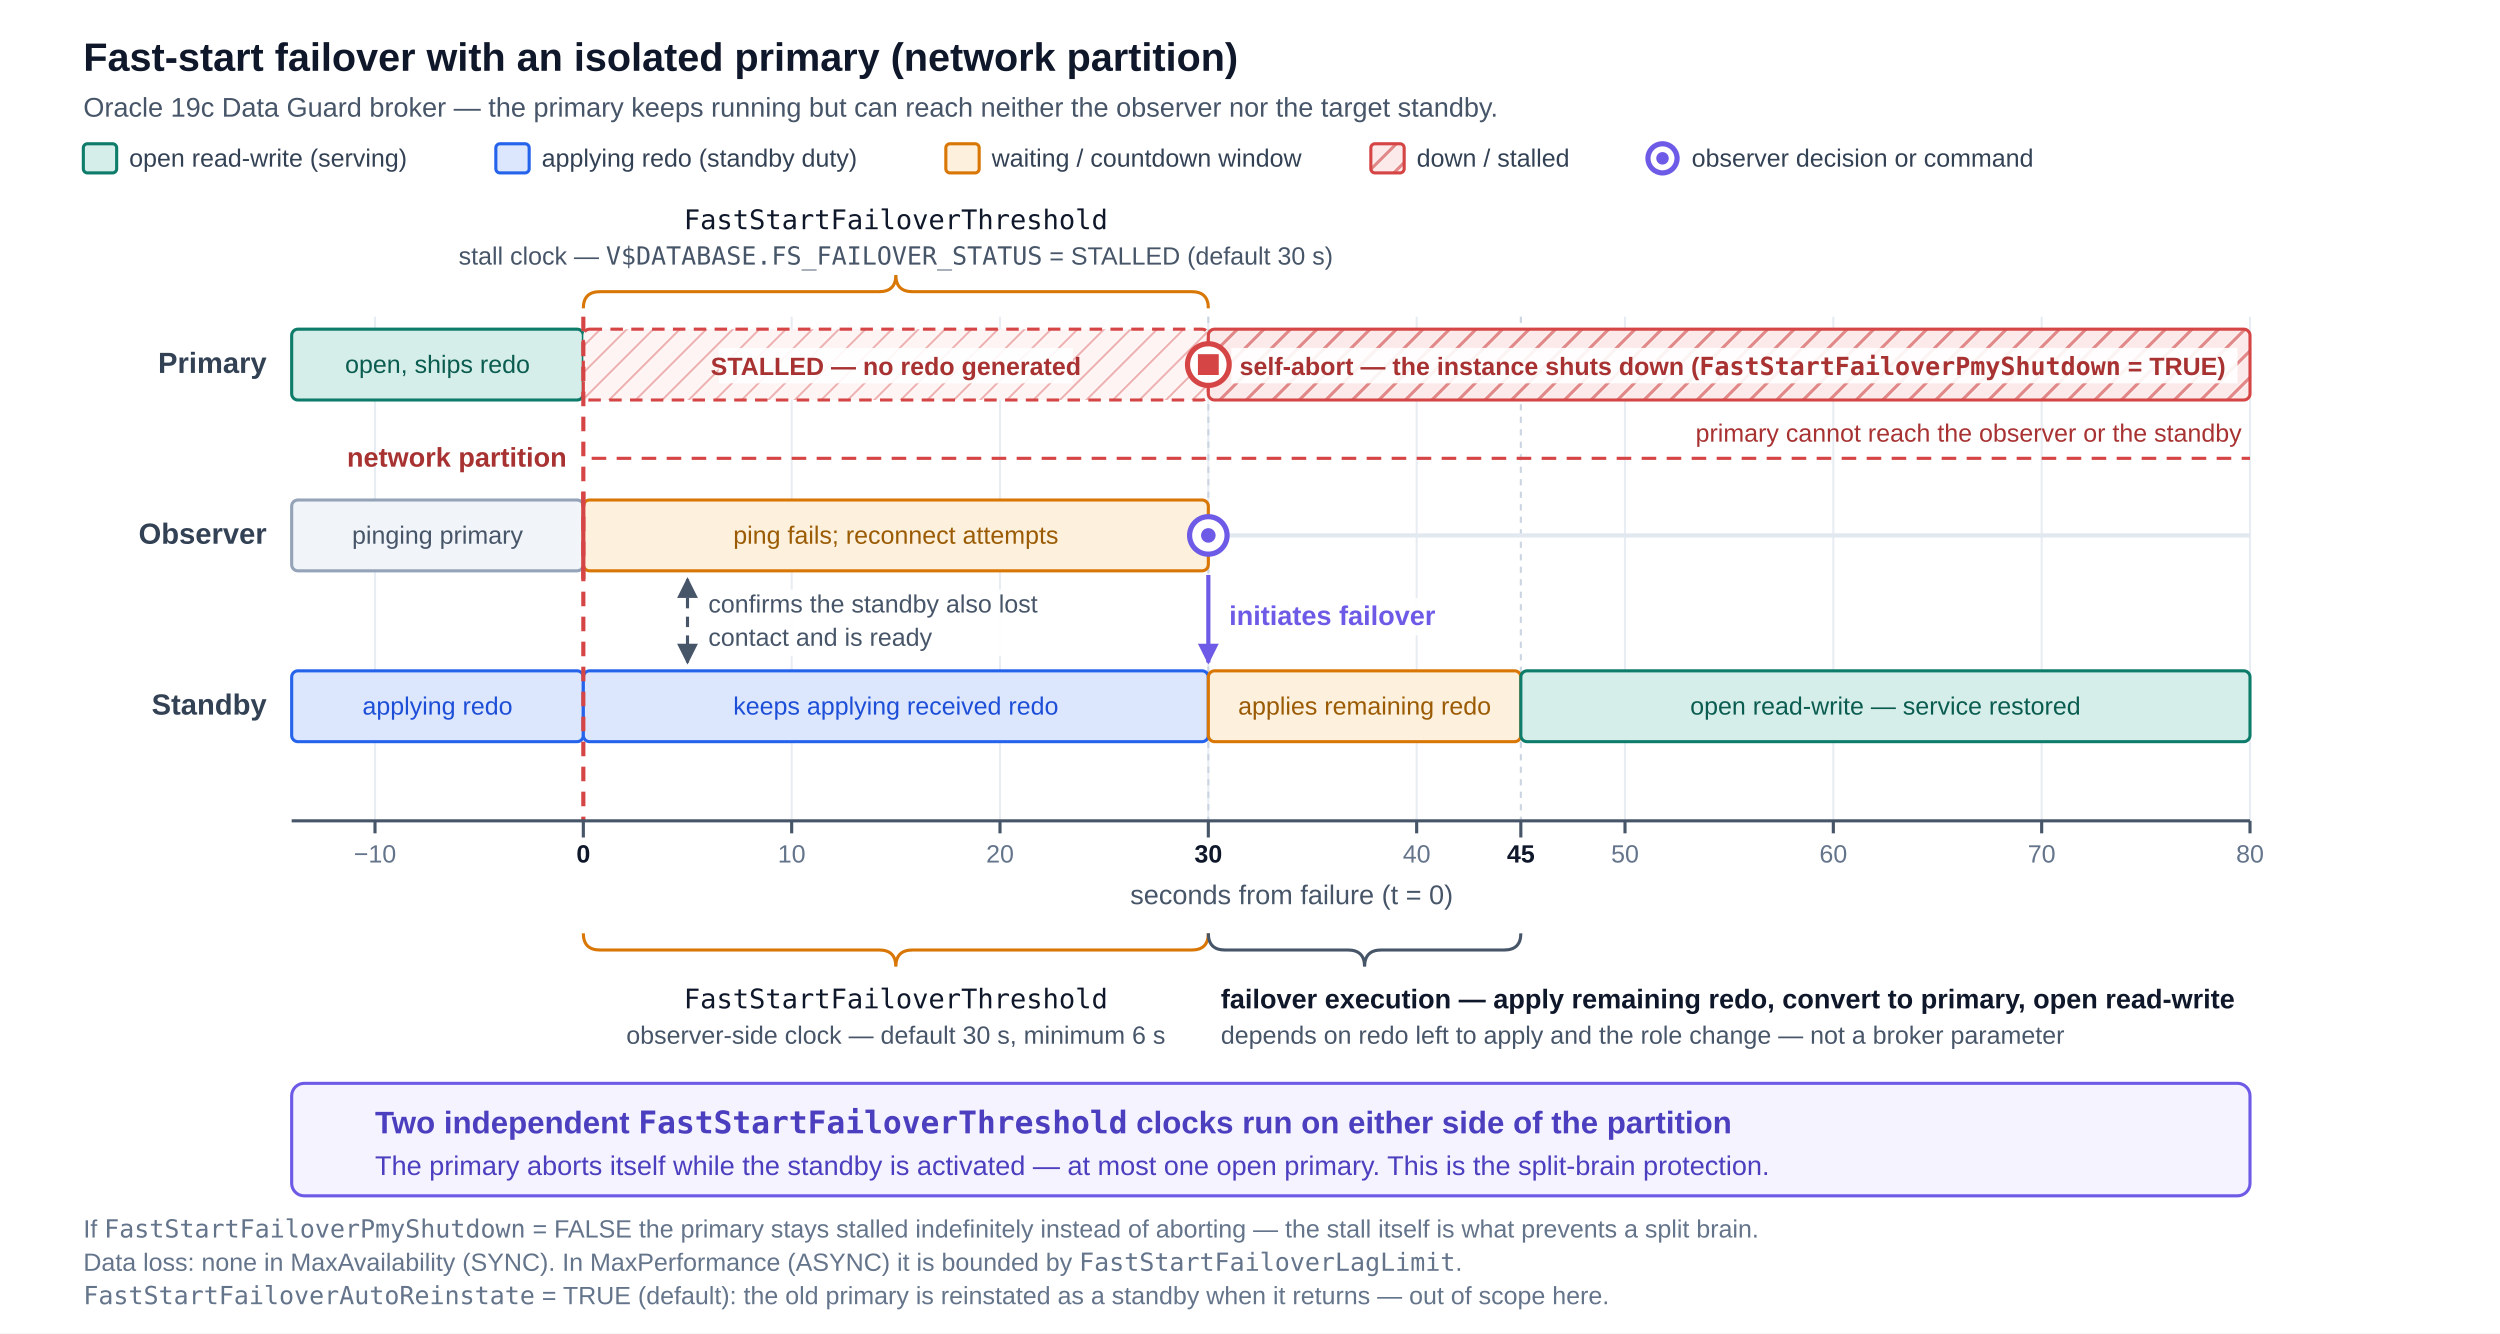
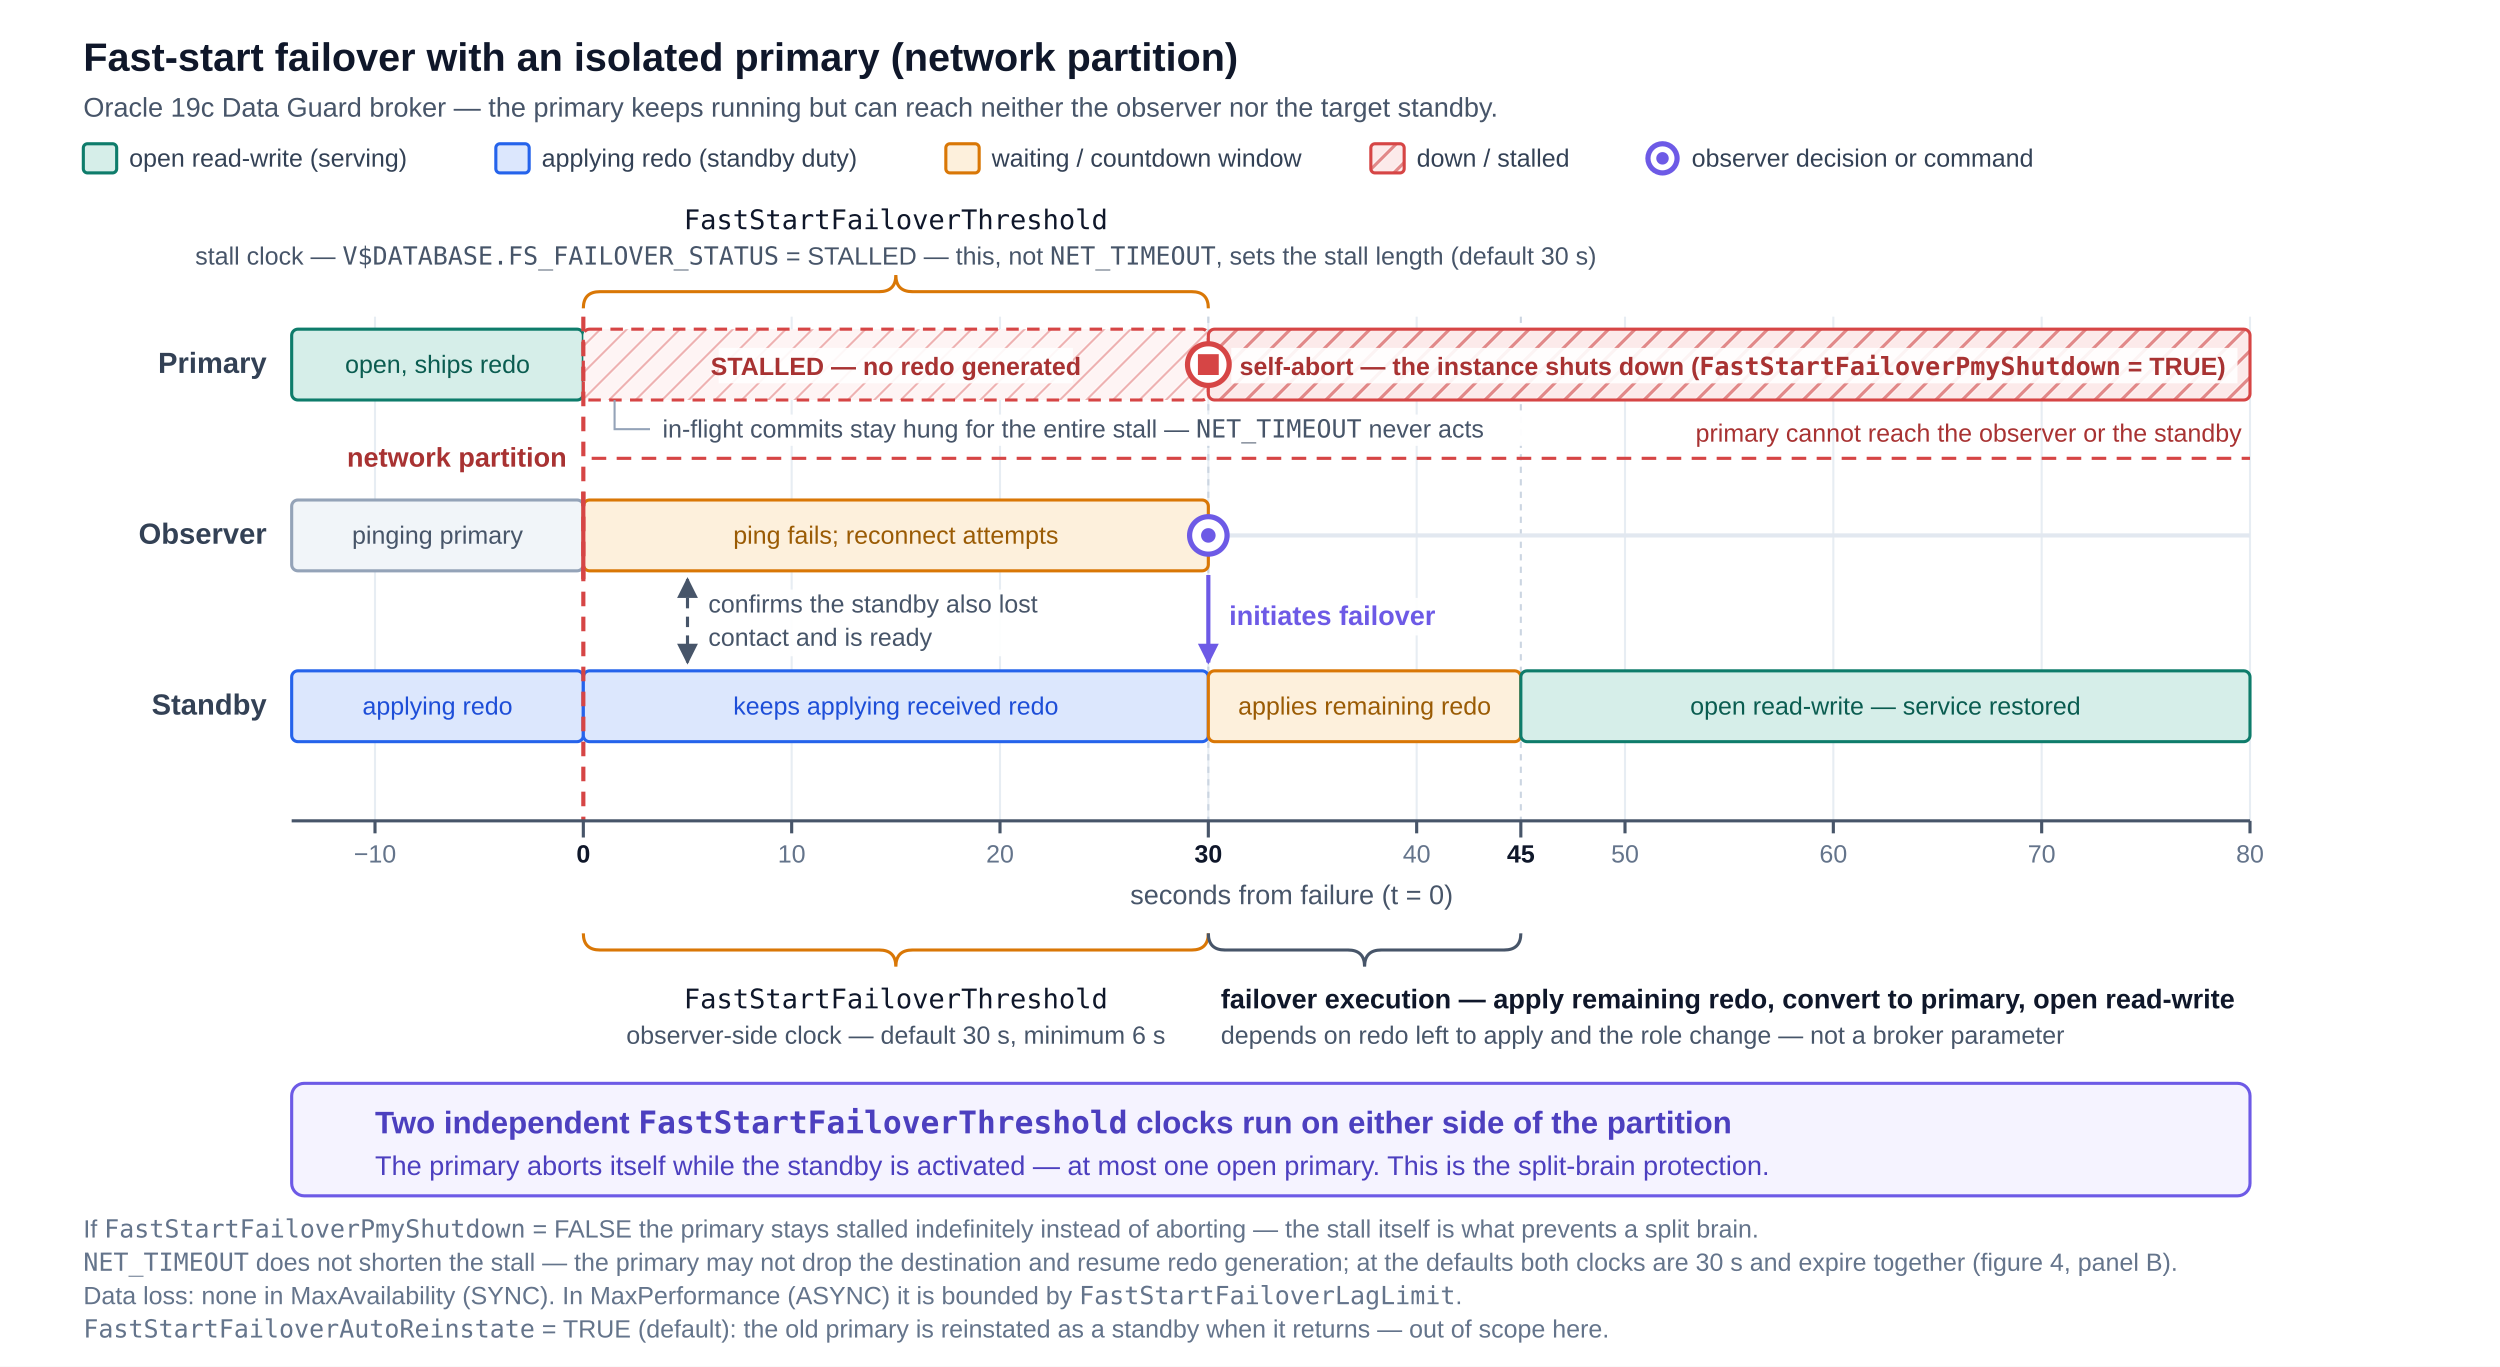
- <svg xmlns="http://www.w3.org/2000/svg" viewBox="0 0 1200 640" width="1200" height="640" role="img" aria-labelledby="ttl desc">
+ <svg xmlns="http://www.w3.org/2000/svg" viewBox="0 0 1200 656" width="1200" height="656" role="img" aria-labelledby="ttl desc">
  <defs>
    <style>
      text { font-variant-numeric: tabular-nums; font-feature-settings: "tnum"; }
      .s { font-family: Helvetica Neue, Arial, sans-serif; }
      .m { font-family: SF Mono, Menlo, Consolas, monospace; }
    </style>
    <pattern id="hatchRed" patternUnits="userSpaceOnUse" width="9" height="9" patternTransform="rotate(45)">
      <rect width="9" height="9" fill="#FCEAEA" />
      <line x1="0" y1="0" x2="0" y2="9" stroke="#E28C8C" stroke-width="3" />
    </pattern>
    <pattern id="hatchRedLight" patternUnits="userSpaceOnUse" width="9" height="9" patternTransform="rotate(45)">
      <rect width="9" height="9" fill="#FEF4F4" />
      <line x1="0" y1="0" x2="0" y2="9" stroke="#EFB6B6" stroke-width="2" />
    </pattern>
    <marker id="arrEndSlate" viewBox="0 0 10 10" refX="9" refY="5" markerUnits="userSpaceOnUse" markerWidth="10" markerHeight="10" orient="auto">
      <path d="M 0 0 L 10 5 L 0 10 z" fill="#475569" />
    </marker>
    <marker id="arrStartSlate" viewBox="0 0 10 10" refX="1" refY="5" markerUnits="userSpaceOnUse" markerWidth="10" markerHeight="10" orient="auto">
      <path d="M 10 0 L 0 5 L 10 10 z" fill="#475569" />
    </marker>
    <marker id="arrEndViolet" viewBox="0 0 10 10" refX="9" refY="5" markerUnits="userSpaceOnUse" markerWidth="10" markerHeight="10" orient="auto">
      <path d="M 0 0 L 10 5 L 0 10 z" fill="#6D5AE6" />
    </marker>
  </defs>
-   <rect x="0" y="0" width="1200" height="640" fill="#FFFFFF" />
+   <rect x="0" y="0" width="1200" height="656" fill="#FFFFFF" />
  <text class="s" x="40" y="34" font-size="19" font-weight="600" fill="#0F172A">Fast-start failover with an isolated primary (network partition)</text>
  <text class="s" x="40" y="56" font-size="13" fill="#475569">Oracle 19c Data Guard broker — the primary keeps running but can reach neither the observer nor the target standby.</text>
  <g>
    <rect x="40" y="69" width="16" height="14" rx="2" fill="#D6EEE9" stroke="#0E7C6B" stroke-width="1.5" />
    <text class="s" x="62" y="80" font-size="12" fill="#334155">open read-write (serving)</text>
    <rect x="238" y="69" width="16" height="14" rx="2" fill="#DCE7FD" stroke="#2563EB" stroke-width="1.5" />
    <text class="s" x="260" y="80" font-size="12" fill="#334155">applying redo (standby duty)</text>
    <rect x="454" y="69" width="16" height="14" rx="2" fill="#FDF0DC" stroke="#D97706" stroke-width="1.5" />
    <text class="s" x="476" y="80" font-size="12" fill="#334155">waiting / countdown window</text>
    <rect x="658" y="69" width="16" height="14" rx="2" fill="url(#hatchRed)" stroke="#D64545" stroke-width="1.5" />
    <text class="s" x="680" y="80" font-size="12" fill="#334155">down / stalled</text>
    <circle cx="798" cy="76" r="7" fill="#FFFFFF" stroke="#6D5AE6" stroke-width="2.5" />
    <circle cx="798" cy="76" r="3" fill="#6D5AE6" />
    <text class="s" x="812" y="80" font-size="12" fill="#334155">observer decision or command</text>
  </g>
  <text class="m" x="430" y="110" font-size="13" fill="#0F172A" text-anchor="middle">FastStartFailoverThreshold</text>
-   <text class="s" x="430" y="127" font-size="12" fill="#475569" text-anchor="middle">stall clock — <tspan class="m">V$DATABASE.FS_FAILOVER_STATUS</tspan> = STALLED (default 30 s)</text>
+   <text class="s" x="430" y="127" font-size="12" fill="#475569" text-anchor="middle">stall clock — <tspan class="m">V$DATABASE.FS_FAILOVER_STATUS</tspan> = STALLED — this, not <tspan class="m">NET_TIMEOUT</tspan>, sets the stall length (default 30 s)</text>
  <path d="M 280,148 Q 280,140 288,140 L 422,140 Q 430,140 430,132 Q 430,140 438,140 L 572,140 Q 580,140 580,148" fill="none" stroke="#D97706" stroke-width="1.5" />
  <g stroke="#E7EDF3" stroke-width="1">
    <line x1="180" y1="152" x2="180" y2="394" />
    <line x1="380" y1="152" x2="380" y2="394" />
    <line x1="480" y1="152" x2="480" y2="394" />
    <line x1="580" y1="152" x2="580" y2="394" />
    <line x1="680" y1="152" x2="680" y2="394" />
    <line x1="780" y1="152" x2="780" y2="394" />
    <line x1="880" y1="152" x2="880" y2="394" />
    <line x1="980" y1="152" x2="980" y2="394" />
    <line x1="1080" y1="152" x2="1080" y2="394" />
  </g>
  <g stroke="#CBD5E1" stroke-width="1" stroke-dasharray="3 3">
    <line x1="580" y1="152" x2="580" y2="394" />
    <line x1="730" y1="152" x2="730" y2="394" />
  </g>
  <line x1="284" y1="220" x2="1080" y2="220" stroke="#D64545" stroke-width="1.5" stroke-dasharray="7 5" />
  <text class="s" x="272" y="224" font-size="13" font-weight="600" fill="#A83232" text-anchor="end">network partition</text>
  <text class="s" x="1076" y="212" font-size="12" fill="#A83232" text-anchor="end">primary cannot reach the observer or the standby</text>
  <text class="s" x="128" y="179" font-size="14" font-weight="600" fill="#334155" text-anchor="end">Primary</text>
  <rect x="140" y="158" width="140" height="34" rx="3" fill="#D6EEE9" stroke="#0E7C6B" stroke-width="1.5" />
  <text class="s" x="210" y="179" font-size="12" fill="#0A5C50" text-anchor="middle">open, ships redo</text>
  <rect x="280" y="158" width="300" height="34" rx="3" fill="url(#hatchRedLight)" stroke="#D64545" stroke-width="1.5" stroke-dasharray="6 4" />
  <rect x="345" y="167" width="170" height="17" fill="#FFFFFF" opacity="0.9" />
  <text class="s" x="430" y="180" font-size="12" font-weight="600" fill="#A83232" text-anchor="middle">STALLED — no redo generated</text>
  <rect x="580" y="158" width="500" height="34" rx="3" fill="url(#hatchRed)" stroke="#D64545" stroke-width="1.5" />
  <rect x="591" y="167" width="483" height="17" fill="#FFFFFF" opacity="0.9" />
  <text class="s" x="595" y="180" font-size="12" font-weight="600" fill="#A83232">self-abort — the instance shuts down (<tspan class="m">FastStartFailoverPmyShutdown</tspan> = TRUE)</text>
  <circle cx="580" cy="175" r="10" fill="#FFFFFF" stroke="#D64545" stroke-width="2.5" />
  <rect x="575" y="170" width="10" height="10" fill="#D64545" />
+   <polyline points="295,192 295,206 312,206" fill="none" stroke="#94A3B8" stroke-width="1" />
+   <rect x="314" y="199" width="460" height="15" fill="#FFFFFF" opacity="0.95" />
+   <text class="s" x="318" y="210" font-size="12" fill="#475569">in-flight commits stay hung for the entire stall — <tspan class="m">NET_TIMEOUT</tspan> never acts</text>
  <text class="s" x="128" y="261" font-size="14" font-weight="600" fill="#334155" text-anchor="end">Observer</text>
  <rect x="580" y="256" width="500" height="2" fill="#E2E8F0" />
  <rect x="140" y="240" width="140" height="34" rx="3" fill="#F1F5F9" stroke="#94A3B8" stroke-width="1.5" />
  <text class="s" x="210" y="261" font-size="12" fill="#475569" text-anchor="middle">pinging primary</text>
  <rect x="280" y="240" width="300" height="34" rx="3" fill="#FDF0DC" stroke="#D97706" stroke-width="1.5" />
  <text class="s" x="430" y="261" font-size="12" fill="#9A5B04" text-anchor="middle">ping fails; reconnect attempts</text>
  <line x1="280" y1="236" x2="280" y2="278" stroke="#D64545" stroke-width="2" />
  <circle cx="580" cy="257" r="9" fill="#FFFFFF" stroke="#6D5AE6" stroke-width="2.5" />
  <circle cx="580" cy="257" r="3.5" fill="#6D5AE6" />
  <line x1="330" y1="278" x2="330" y2="318" stroke="#475569" stroke-width="1.5" stroke-dasharray="5 4" marker-start="url(#arrStartSlate)" marker-end="url(#arrEndSlate)" />
  <rect x="336" y="283" width="182" height="32" fill="#FFFFFF" opacity="0.92" />
  <text class="s" x="340" y="294" font-size="12" fill="#475569">confirms the standby also lost</text>
  <text class="s" x="340" y="310" font-size="12" fill="#475569">contact and is ready</text>
  <line x1="580" y1="276" x2="580" y2="318" stroke="#6D5AE6" stroke-width="2" marker-end="url(#arrEndViolet)" />
  <rect x="586" y="287" width="120" height="18" fill="#FFFFFF" opacity="0.92" />
  <text class="s" x="590" y="300" font-size="13" font-weight="600" fill="#6D5AE6">initiates failover</text>
  <text class="s" x="128" y="343" font-size="14" font-weight="600" fill="#334155" text-anchor="end">Standby</text>
  <rect x="140" y="322" width="140" height="34" rx="3" fill="#DCE7FD" stroke="#2563EB" stroke-width="1.5" />
  <text class="s" x="210" y="343" font-size="12" fill="#1D4ED8" text-anchor="middle">applying redo</text>
  <rect x="280" y="322" width="300" height="34" rx="3" fill="#DCE7FD" stroke="#2563EB" stroke-width="1.5" />
  <text class="s" x="430" y="343" font-size="12" fill="#1D4ED8" text-anchor="middle">keeps applying received redo</text>
  <rect x="580" y="322" width="150" height="34" rx="3" fill="#FDF0DC" stroke="#D97706" stroke-width="1.5" />
  <text class="s" x="655" y="343" font-size="12" fill="#9A5B04" text-anchor="middle">applies remaining redo</text>
  <rect x="730" y="322" width="350" height="34" rx="3" fill="#D6EEE9" stroke="#0E7C6B" stroke-width="1.5" />
  <text class="s" x="905" y="343" font-size="12" fill="#0A5C50" text-anchor="middle">open read-write — service restored</text>
  <line x1="280" y1="152" x2="280" y2="394" stroke="#D64545" stroke-width="2" stroke-dasharray="7 5" />
  <line x1="140" y1="394" x2="1080" y2="394" stroke="#475569" stroke-width="1.5" />
  <g stroke="#475569" stroke-width="1.5">
    <line x1="180" y1="394" x2="180" y2="400" />
    <line x1="280" y1="394" x2="280" y2="402" />
    <line x1="380" y1="394" x2="380" y2="400" />
    <line x1="480" y1="394" x2="480" y2="400" />
    <line x1="580" y1="394" x2="580" y2="402" />
    <line x1="680" y1="394" x2="680" y2="400" />
    <line x1="730" y1="394" x2="730" y2="402" />
    <line x1="780" y1="394" x2="780" y2="400" />
    <line x1="880" y1="394" x2="880" y2="400" />
    <line x1="980" y1="394" x2="980" y2="400" />
    <line x1="1080" y1="394" x2="1080" y2="400" />
  </g>
  <g class="s" font-size="12" fill="#64748B" text-anchor="middle">
    <text x="180" y="414">−10</text>
    <text x="280" y="414" fill="#0F172A" font-weight="600">0</text>
    <text x="380" y="414">10</text>
    <text x="480" y="414">20</text>
    <text x="580" y="414" fill="#0F172A" font-weight="600">30</text>
    <text x="680" y="414">40</text>
    <text x="730" y="414" fill="#0F172A" font-weight="600">45</text>
    <text x="780" y="414">50</text>
    <text x="880" y="414">60</text>
    <text x="980" y="414">70</text>
    <text x="1080" y="414">80</text>
  </g>
  <text class="s" x="620" y="434" font-size="13" fill="#475569" text-anchor="middle">seconds from failure (t = 0)</text>
  <path d="M 280,448 Q 280,456 288,456 L 422,456 Q 430,456 430,464 Q 430,456 438,456 L 572,456 Q 580,456 580,448" fill="none" stroke="#D97706" stroke-width="1.5" />
  <text class="m" x="430" y="484" font-size="13" fill="#0F172A" text-anchor="middle">FastStartFailoverThreshold</text>
  <text class="s" x="430" y="501" font-size="12" fill="#475569" text-anchor="middle">observer-side clock — default 30 s, minimum 6 s</text>
  <path d="M 580,448 Q 580,456 588,456 L 647,456 Q 655,456 655,464 Q 655,456 663,456 L 722,456 Q 730,456 730,448" fill="none" stroke="#475569" stroke-width="1.5" />
  <text class="s" x="586" y="484" font-size="13" font-weight="600" fill="#0F172A">failover execution — apply remaining redo, convert to primary, open read-write</text>
  <text class="s" x="586" y="501" font-size="12" fill="#475569">depends on redo left to apply and the role change — not a broker parameter</text>
  <rect x="140" y="520" width="940" height="54" rx="6" fill="#F5F3FF" stroke="#6D5AE6" stroke-width="1.5" />
  <text class="s" x="180" y="544" font-size="15" font-weight="600" fill="#4C3FBF">Two independent <tspan class="m">FastStartFailoverThreshold</tspan> clocks run on either side of the partition</text>
  <text class="s" x="180" y="564" font-size="13" fill="#4C3FBF">The primary aborts itself while the standby is activated — at most one open primary. This is the split-brain protection.</text>
  <g class="s" font-size="12" fill="#64748B">
    <text x="40" y="594">If <tspan class="m">FastStartFailoverPmyShutdown</tspan> = FALSE the primary stays stalled indefinitely instead of aborting — the stall itself is what prevents a split brain.</text>
-     <text x="40" y="610">Data loss: none in MaxAvailability (SYNC). In MaxPerformance (ASYNC) it is bounded by <tspan class="m">FastStartFailoverLagLimit</tspan>.</text>
-     <text x="40" y="626">
+     <text x="40" y="610">
+       <tspan class="m">NET_TIMEOUT</tspan> does not shorten the stall — the primary may not drop the destination and resume redo generation; at the defaults both clocks are 30 s and expire together (figure 4, panel B).</text>
+     <text x="40" y="626">Data loss: none in MaxAvailability (SYNC). In MaxPerformance (ASYNC) it is bounded by <tspan class="m">FastStartFailoverLagLimit</tspan>.</text>
+     <text x="40" y="642">
      <tspan class="m">FastStartFailoverAutoReinstate</tspan> = TRUE (default): the old primary is reinstated as a standby when it returns — out of scope here.</text>
  </g>
</svg>
